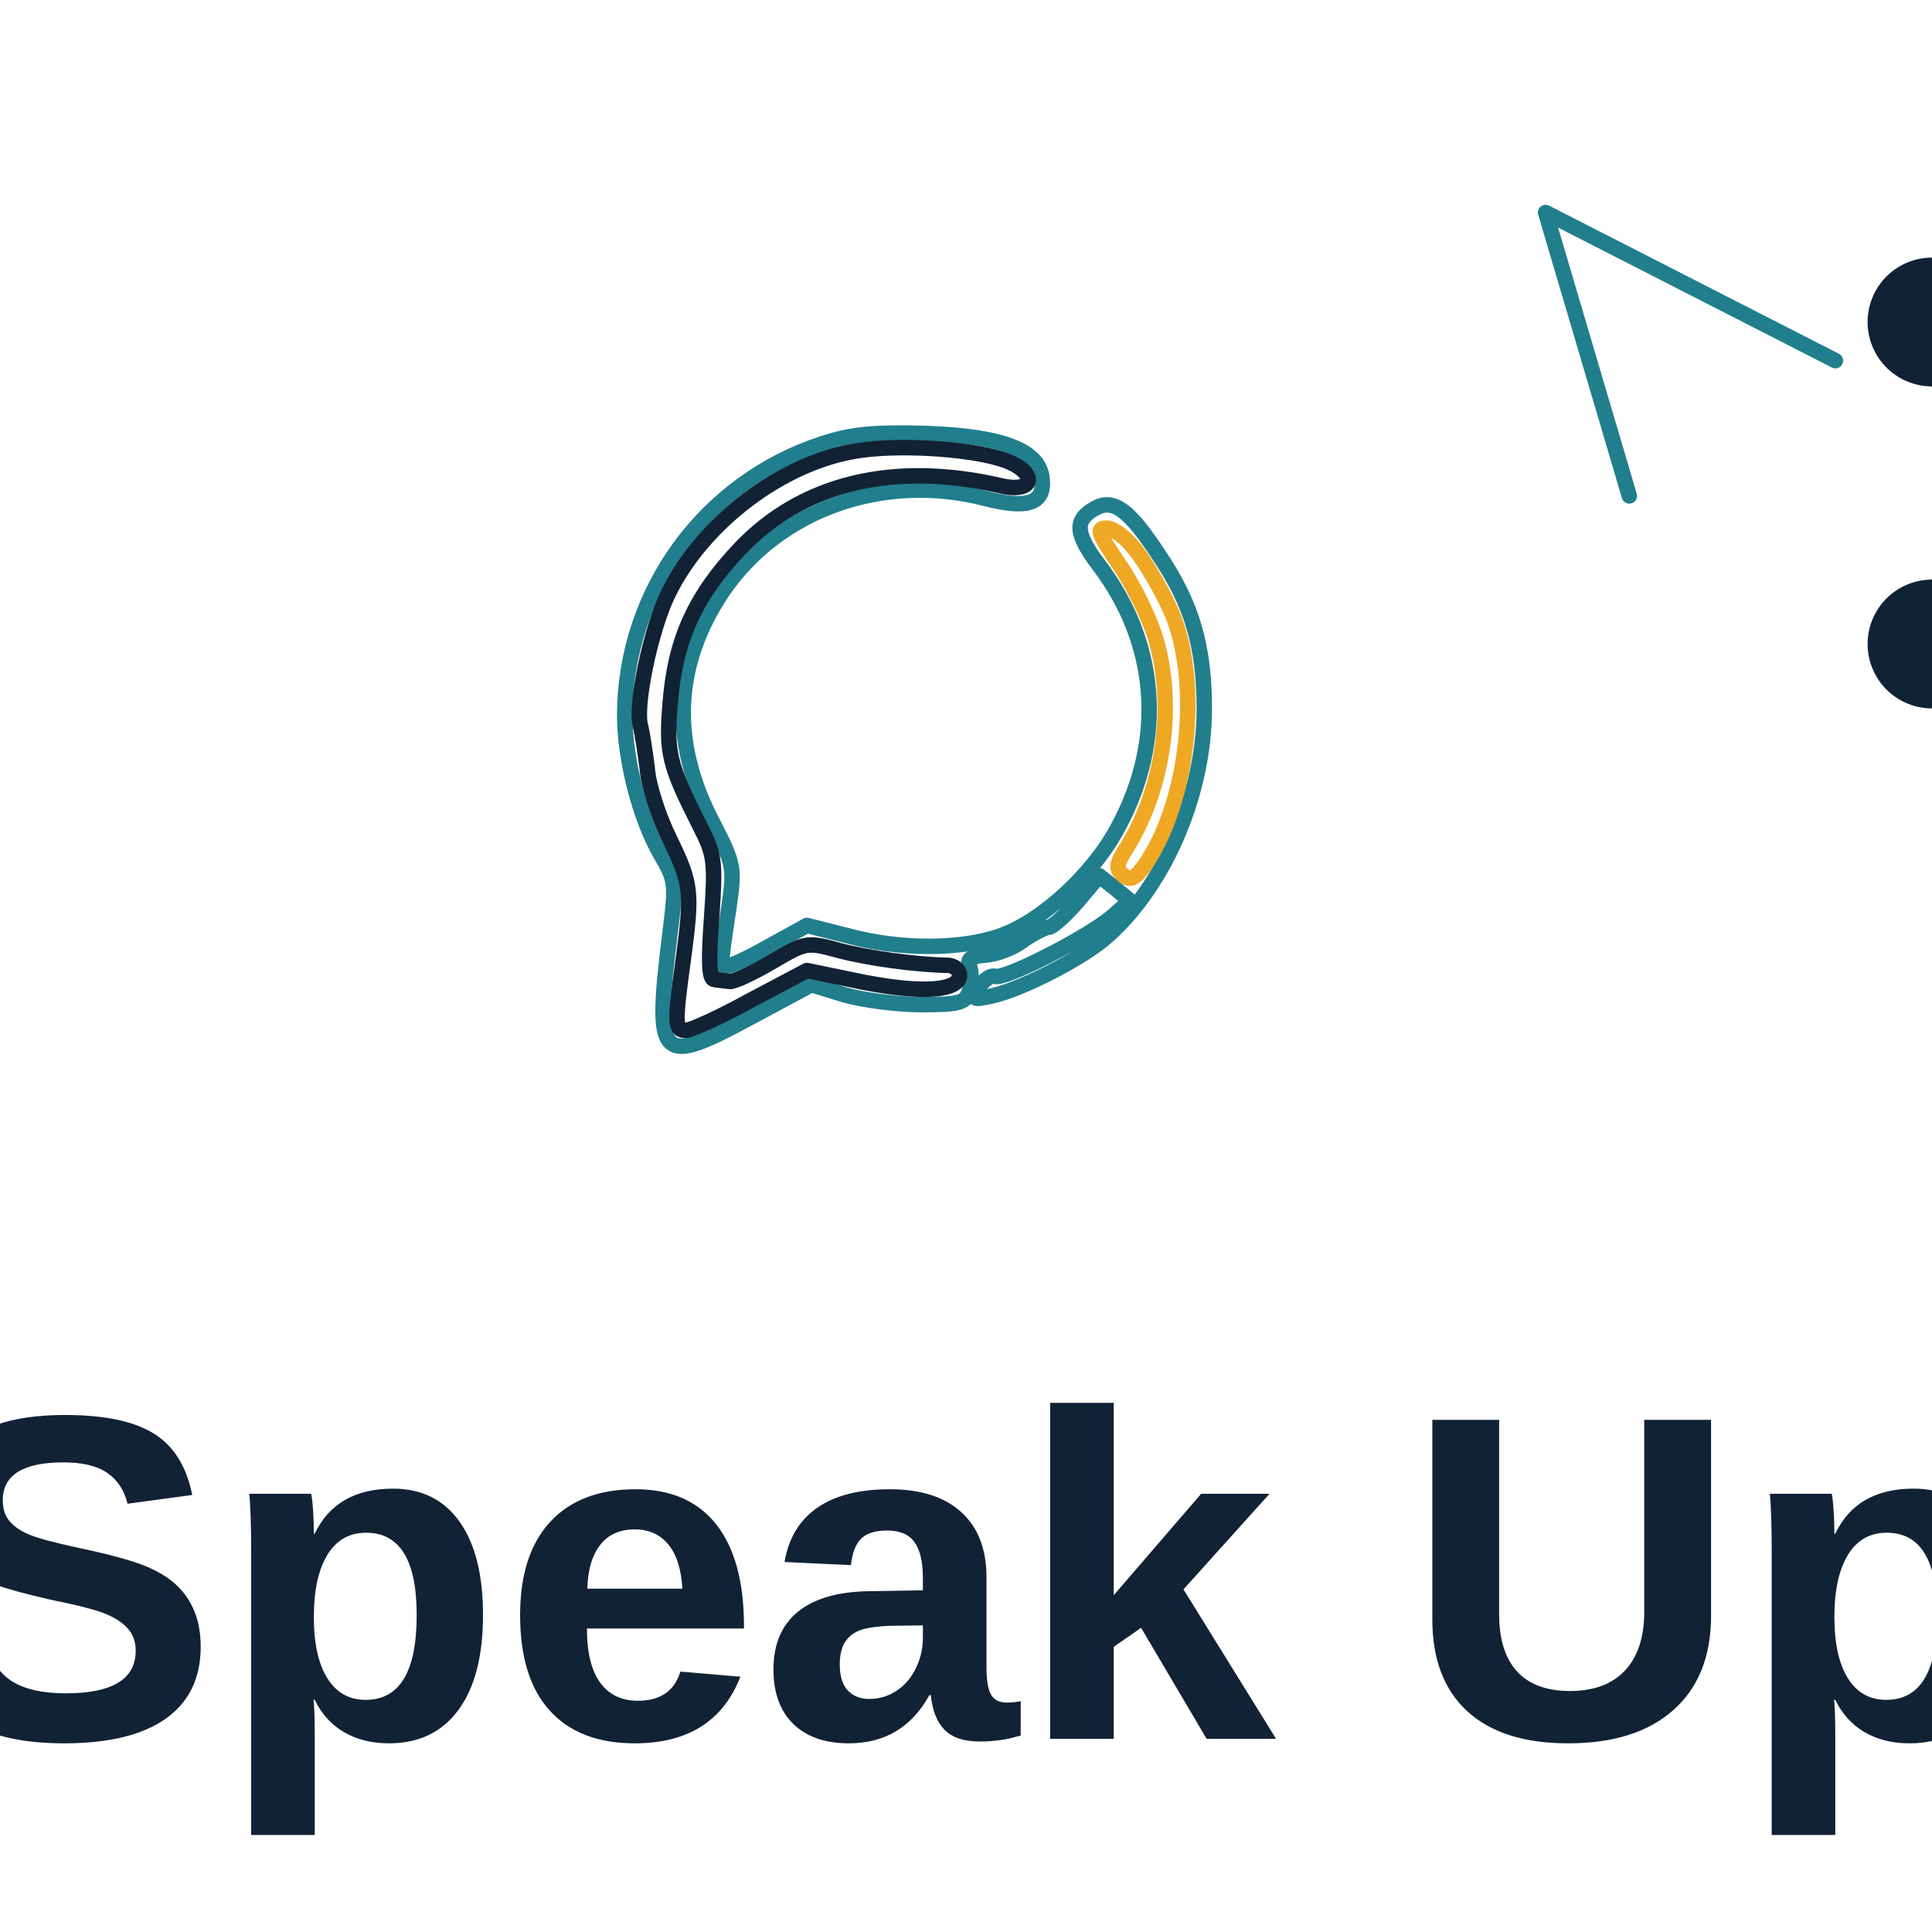
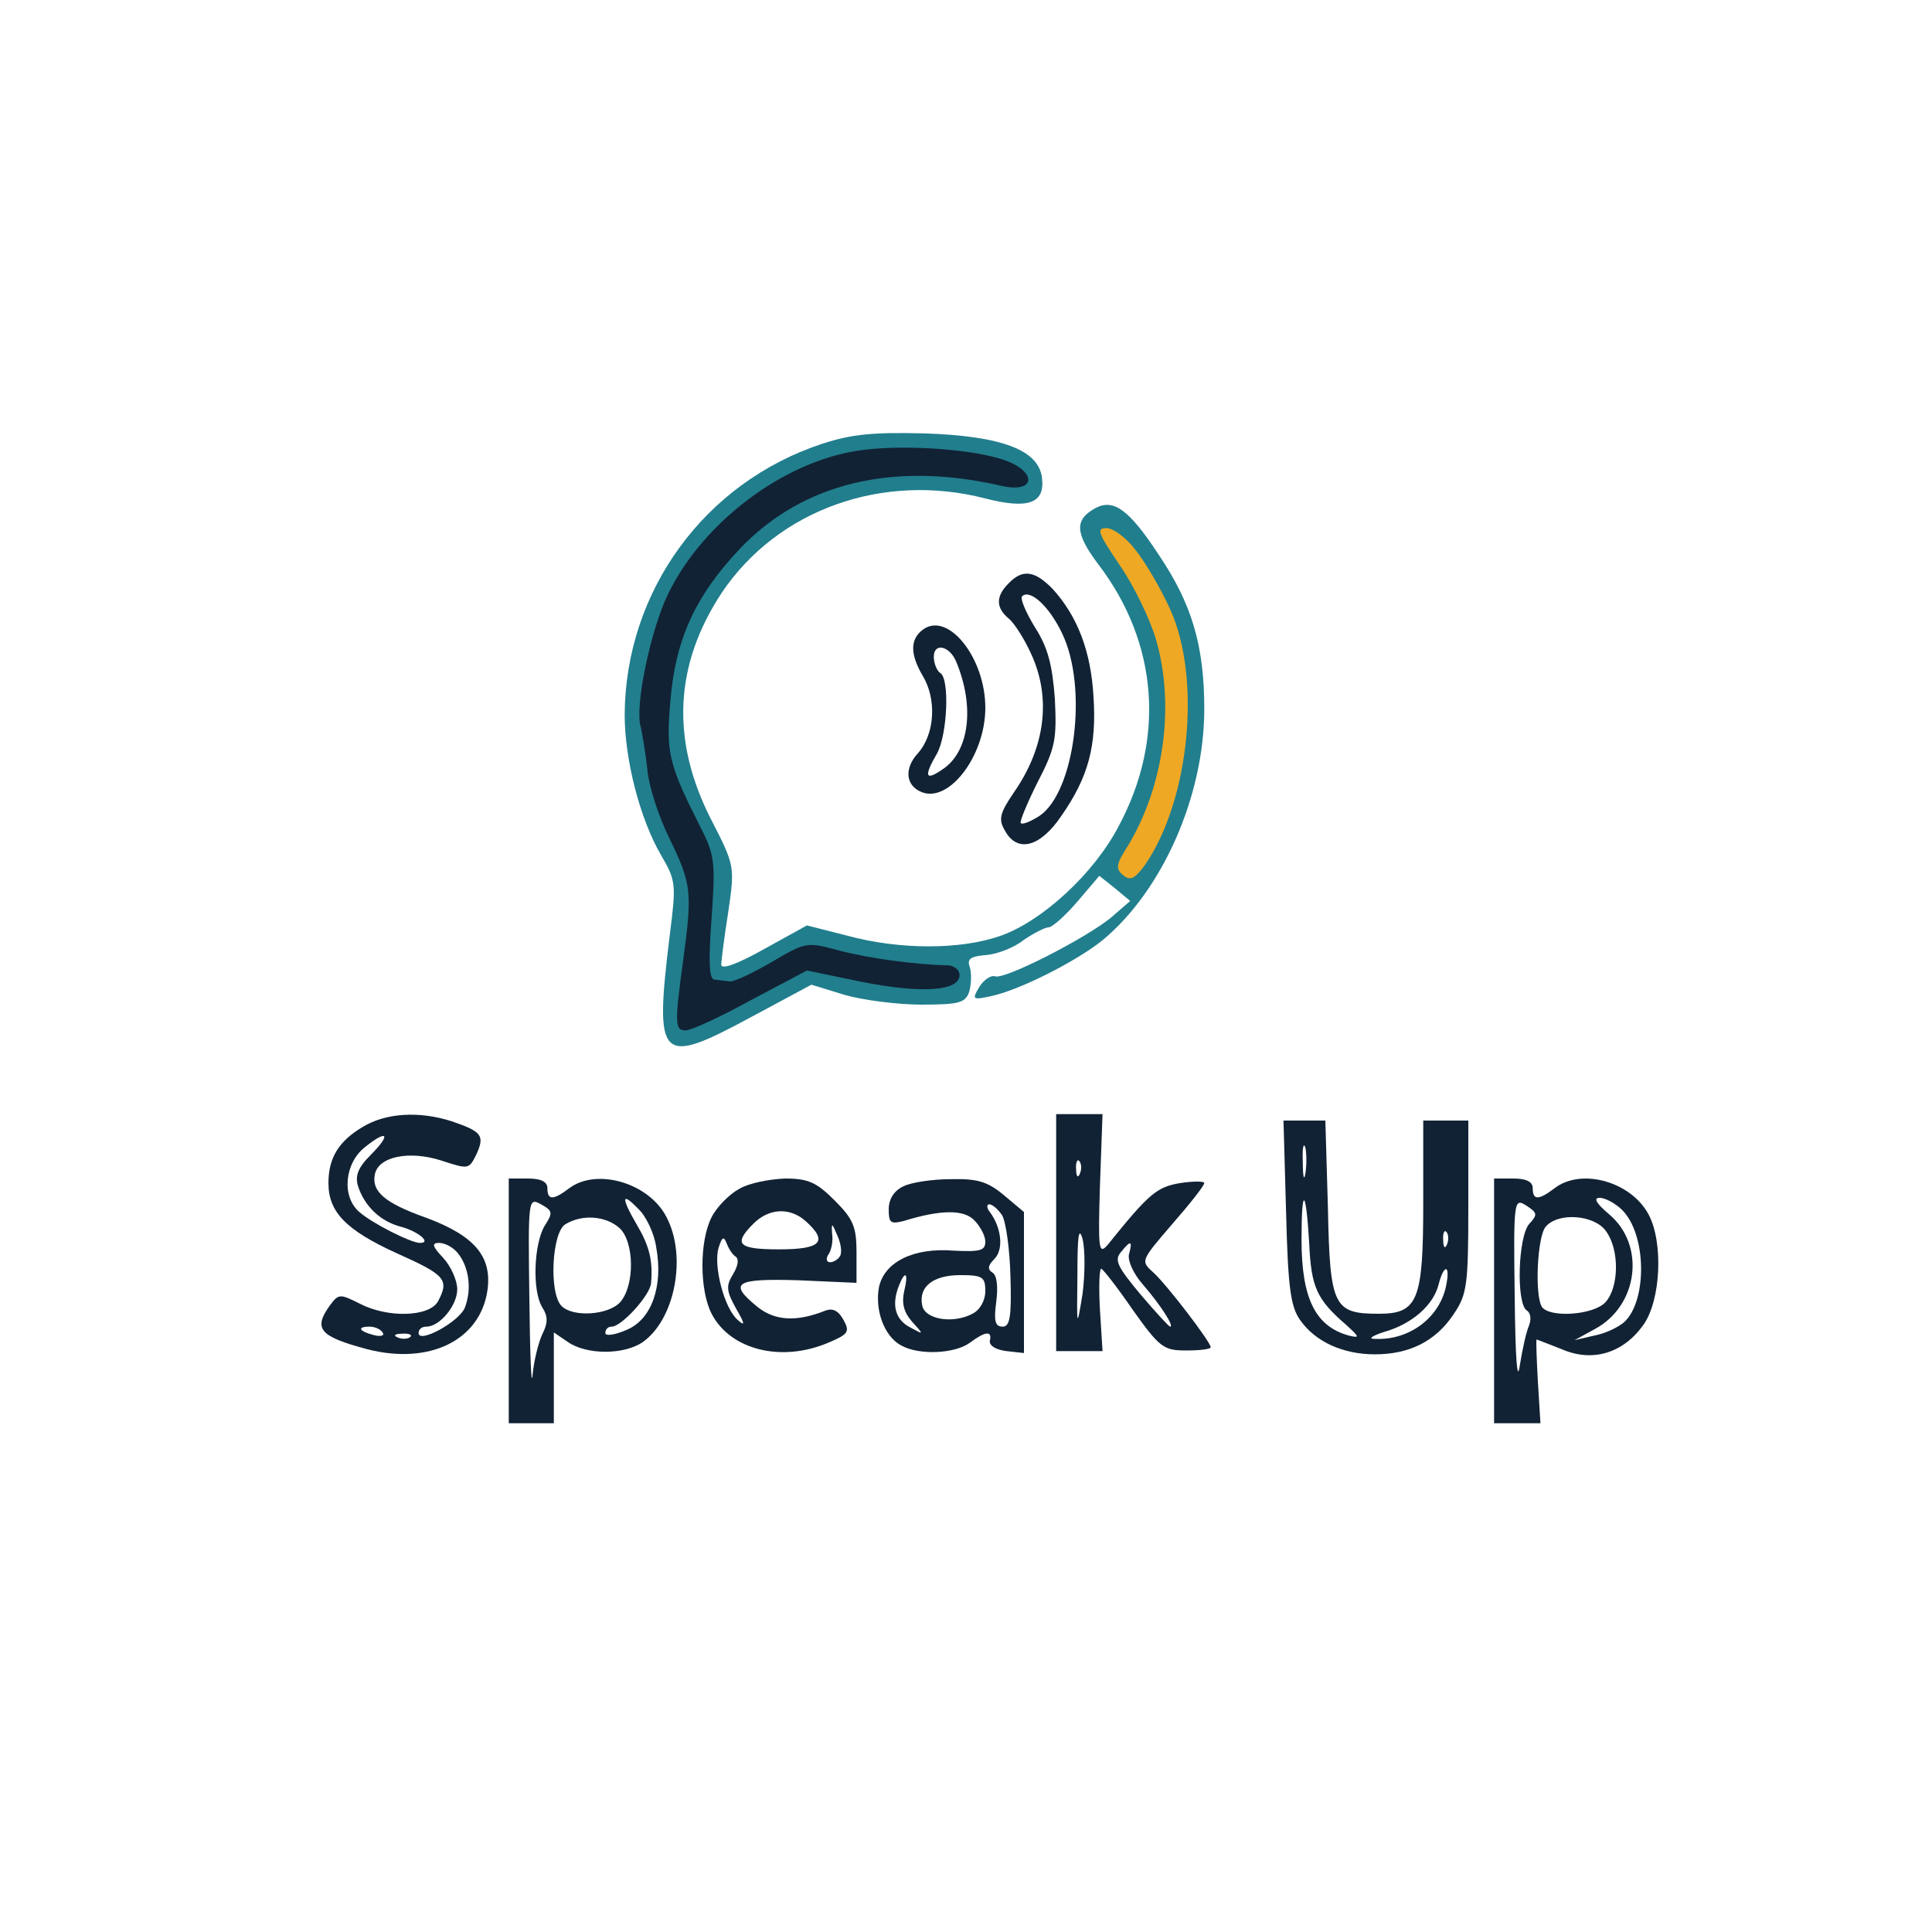
- <svg xmlns="http://www.w3.org/2000/svg" width="400pt" height="400pt" viewBox="0 0 300 300" preserveAspectRatio="xMidYMid meet">
-   <g transform="translate(0,300) scale(0.1,-0.1)" fill="none" stroke-linecap="round" stroke-linejoin="round">
-     <path d="M1277 2311 c-183 -60 -306 -229 -307 -421 0 -70 24 -162 56 -217 24 -41 24 -46 14 -125 -24 -196 -16 -204 125 -128 l95 51 52 -16 c28 -8 82 -15 119 -15 59 0 68 3 74 20 3 11 4 28 1 38 -5 13 1 17 25 19 16 1 43 11 58 23 16 11 34 20 39 20 6 0 26 18 45 40 l34 40 24 -19 24 -20 -30 -26 c-39 -32 -166 -97 -180 -91 -6 2 -17 -5 -24 -16 -12 -20 -11 -21 17 -15 44 9 133 54 174 87 93 77 158 224 158 359 0 98 -19 163 -71 240 -46 70 -70 87 -98 72 -33 -18 -32 -39 5 -88 92 -121 104 -270 31 -406 -38 -73 -118 -147 -183 -170 -62 -22 -157 -22 -238 0 l-63 16 -67 -37 c-41 -23 -66 -32 -66 -24 0 7 5 45 11 83 10 69 10 71 -26 141 -64 124 -58 242 16 354 87 129 250 187 409 146 66 -17 93 -8 88 32 -5 43 -62 65 -182 69 -80 2 -113 -1 -159 -16z" stroke="#217E8D" stroke-width="24" />
-     <path d="m1552 2288 c59 -17 60 -56 1 -42 -166 38 -307 4 -404 -98 -69 -73 -100 -140 -108 -236 -7 -81 -3 -98 46 -195 23 -45 24 -55 18 -142 -5 -67 -4 -95 4 -96 6 -1 17 -2 24 -3 6 -1 36 13 65 30 53 31 54 32 105 18 46 -12 118 -22 170 -23 9 -1 17 -7 17 -15 0 -25 -58 -29 -150 -11 l-87 18 -87 -46 c-47 -26 -93 -47 -101 -47 -17 0 -18 9 -4 110 14 105 13 117 -21 187 -17 34 -33 83 -35 110 -3 26 -8 55 -10 64 -10 30 15 151 43 208 54 110 177 203 293 221 62 10 167 4 221 -12z" stroke="#112234" stroke-width="24" />
-     <path d="m1764 2145 c15 -19 39 -60 53 -91 49 -108 30 -297 -39 -397 -16 -22 -23 -25 -34 -16 -12 10 -11 17 7 45 56 92 74 218 44 321 -9 31 -34 83 -56 115 -34 50 -37 58 -21 58 11 0 32 -16 46 -35z" stroke="#EEA824" stroke-width="24" />
-     <path d="M2850 2440 L2400 2670 L2530 2230" stroke="#217E8D" stroke-width="24" />
-     <path d="M3000 2000 a150 250 0 0 1 0 500" stroke="#112234" stroke-width="200" />
-     <path d="M3300 1800 a150 400 0 0 1 0 800" stroke="#112234" stroke-width="200" />
+ <svg xmlns="http://www.w3.org/2000/svg" version="1.0" width="300pt" height="300pt" viewBox="0 0 300 300" preserveAspectRatio="xMidYMid meet">
+   <g transform="translate(0,300) scale(0.1,-0.1)" stroke="none">
+     <path d="M1277 2311 c-183 -60 -306 -229 -307 -421 0 -70 24 -162 56 -217 24 -41 24 -46 14 -125 -24 -196 -16 -204 125 -128 l95 51 52 -16 c28 -8 82 -15 119 -15 59 0 68 3 74 20 3 11 4 28 1 38 -5 13 1 17 25 19 16 1 43 11 58 23 16 11 34 20 39 20 6 0 26 18 45 40 l34 40 24 -19 24 -20 -30 -26 c-39 -32 -166 -97 -180 -91 -6 2 -17 -5 -24 -16 -12 -20 -11 -21 17 -15 44 9 133 54 174 87 93 77 158 224 158 359 0 98 -19 163 -71 240 -46 70 -70 87 -98 72 -33 -18 -32 -39 5 -88 92 -121 104 -270 31 -406 -38 -73 -118 -147 -183 -170 -62 -22 -157 -22 -238 0 l-63 16 -67 -37 c-41 -23 -66 -32 -66 -24 0 7 5 45 11 83 10 69 10 71 -26 141 -64 124 -58 242 16 354 87 129 250 187 409 146 66 -17 93 -8 88 32 -5 43 -62 65 -182 69 -80 2 -113 -1 -159 -16z" fill="#217E8D" />
+     <path d="m1552 2288 c59 -17 60 -56 1 -42 -166 38 -307 4 -404 -98 -69 -73 -100 -140 -108 -236 -7 -81 -3 -98 46 -195 23 -45 24 -55 18 -142 -5 -67 -4 -95 4 -96 6 -1 17 -2 24 -3 6 -1 36 13 65 30 53 31 54 32 105 18 46 -12 118 -22 170 -23 9 -1 17 -7 17 -15 0 -25 -58 -29 -150 -11 l-87 18 -87 -46 c-47 -26 -93 -47 -101 -47 -17 0 -18 9 -4 110 14 105 13 117 -21 187 -17 34 -33 83 -35 110 -3 26 -8 55 -10 64 -10 30 15 151 43 208 54 110 177 203 293 221 62 10 167 4 221 -12z" fill="#112234" />
+     <path d="m1764 2145 c15 -19 39 -60 53 -91 49 -108 30 -297 -39 -397 -16 -22 -23 -25 -34 -16 -12 10 -11 17 7 45 56 92 74 218 44 321 -9 31 -34 83 -56 115 -34 50 -37 58 -21 58 11 0 32 -16 46 -35z" fill="#EEA824" />
  </g>
-   <text x="50%" y="90%" text-anchor="middle" font-family="Montserrat, Arial, sans-serif" font-weight="600" font-size="72" fill="#112234">Speak Up</text>
+   <g transform="translate(0,300) scale(0.1,-0.1)" fill="#112234" stroke="none">
+     <path d="M1566 2094 c-20 -20 -20 -38 1 -55 9 -8 24 -32 34 -54 32 -69 22 -146 -27 -216 -21 -31 -24 -41 -14 -58 19 -36 55 -27 88 22 42 60 55 109 50 185 -4 71 -25 125 -63 167 -28 29 -47 32 -69 9z m83 -77 c41 -84 20 -247 -35 -284 -14 -9 -27 -14 -29 -11 -2 2 10 31 26 63 28 54 30 67 27 130 -4 53 -11 80 -31 111 -14 23 -23 44 -20 48 12 12 42 -15 62 -57z" />
+     <path d="M1434 2023 c-21 -15 -21 -38 -2 -71 23 -37 20 -92 -7 -122 -20 -22 -19 -47 2 -58 43 -24 103 52 103 129 0 77 -57 149 -96 122z m51 -51 c29 -70 20 -140 -22 -167 -26 -18 -29 -11 -8 25 16 29 20 116 5 125 -5 3 -10 15 -10 25 0 23 25 17 35 -8z" />
+   </g>
+   <g transform="translate(0,300) scale(0.1,-0.1)" fill="#112234" stroke="none">
+     <path d="M563 1250 c-37 -22 -53 -48 -53 -87 0 -45 27 -73 106 -109 76 -34 82 -41 64 -75 -14 -24 -78 -26 -122 -3 -30 15 -32 15 -45 -2 -27 -37 -18 -49 57 -69 97 -25 176 14 187 92 7 52 -20 84 -95 112 -65 23 -85 41 -80 67 5 28 53 38 103 22 43 -14 43 -14 55 10 13 29 8 35 -39 51 -50 16 -102 13 -138 -9z m12 -44 c-19 -19 -24 -32 -19 -48 10 -31 35 -55 67 -63 26 -7 48 -25 29 -25 -14 0 -75 31 -94 48 -28 24 -23 76 9 101 35 28 41 20 8 -13z m136 -152 c17 -21 22 -55 11 -84 -8 -22 -72 -57 -72 -40 0 6 5 10 12 10 21 0 48 33 48 58 0 14 -10 36 -22 49 -17 18 -18 23 -6 23 9 0 22 -7 29 -16z m-117 -123 c4 -5 -3 -7 -14 -4 -23 6 -26 13 -6 13 8 0 17 -4 20 -9z m43 -7 c-3 -3 -12 -4 -19 -1 -8 3 -5 6 6 6 11 1 17 -2 13 -5z" />
+     <path d="M1640 1086 l0 -184 36 0 36 0 -4 64 c-2 35 -1 64 2 64 3 -1 25 -29 49 -64 42 -59 48 -63 83 -63 21 0 38 2 38 5 0 8 -68 97 -89 116 -20 18 -20 18 29 75 28 32 50 60 50 64 0 3 -17 3 -37 0 -36 -6 -48 -15 -113 -96 -14 -16 -15 -7 -12 92 l4 111 -36 0 -36 0 0 -184z m37 92 c-3 -8 -6 -5 -6 6 -1 11 2 17 5 13 3 -3 4 -12 1 -19z m4 -187 c-9 -55 -9 -54 -8 29 0 60 2 77 8 56 4 -16 4 -54 0 -85z m72 61 c-2 -10 7 -30 22 -47 26 -30 49 -65 42 -65 -2 0 -23 23 -46 50 -35 42 -41 53 -31 65 16 20 19 19 13 -3z" />
+     <path d="M1997 1118 c3 -118 7 -147 22 -168 24 -34 67 -53 116 -53 53 0 94 20 122 62 21 31 23 45 23 167 l0 134 -35 0 -35 0 0 -128 c0 -151 -8 -172 -69 -172 -70 0 -76 11 -79 164 l-4 136 -32 0 -33 0 4 -142z m30 60 c-2 -13 -4 -5 -4 17 -1 22 1 32 4 23 2 -10 2 -28 0 -40z m6 -110 c3 -67 12 -86 57 -125 21 -19 22 -21 5 -17 -52 14 -74 57 -74 149 0 85 7 80 12 -7z m214 0 c-3 -8 -6 -5 -6 6 -1 11 2 17 5 13 3 -3 4 -12 1 -19z m-1 -62 c-9 -51 -57 -88 -112 -85 -10 0 -3 5 16 11 42 12 76 41 84 74 8 31 18 31 12 0z" />
+     <path d="M790 980 l0 -190 35 0 35 0 0 71 0 70 22 -15 c29 -20 87 -20 116 0 50 35 69 133 37 194 -27 53 -108 77 -151 45 -25 -19 -34 -19 -34 0 0 10 -10 15 -30 15 l-30 0 0 -190z m56 117 c-17 -28 -20 -101 -4 -127 9 -14 9 -24 0 -42 -6 -13 -13 -41 -15 -63 -2 -22 -4 31 -5 118 -2 155 -2 158 18 147 18 -10 19 -13 6 -33z m173 -34 c11 -60 -7 -112 -46 -128 -18 -8 -33 -10 -33 -5 0 6 4 10 10 10 15 0 60 49 61 68 3 35 -3 58 -22 90 -25 43 -24 52 2 25 12 -11 25 -38 28 -60z m-57 30 c23 -21 24 -89 1 -115 -18 -20 -73 -24 -91 -6 -20 20 -15 115 6 127 26 16 63 13 84 -6z" />
+     <path d="M1148 1154 c-15 -8 -35 -28 -43 -44 -19 -37 -19 -113 0 -150 29 -56 108 -76 181 -45 31 13 34 17 24 35 -8 15 -17 19 -28 15 -45 -18 -78 -16 -105 5 -47 38 -36 45 63 42 l90 -4 0 47 c0 40 -5 52 -34 81 -28 28 -41 34 -77 34 -24 -1 -56 -7 -71 -16z m104 -51 c34 -31 23 -43 -42 -43 -64 0 -72 8 -40 40 24 24 57 26 82 3z m52 -54 c-3 -5 -10 -9 -15 -9 -6 0 -7 6 -2 13 4 6 7 21 5 32 -1 17 0 16 8 -3 6 -13 8 -28 4 -33z m-162 0 c6 -4 4 -15 -4 -28 -11 -18 -10 -26 5 -53 14 -24 14 -28 3 -18 -21 17 -39 85 -30 113 5 16 8 18 12 7 3 -8 9 -18 14 -21z" />
+     <path d="M1403 1158 c-15 -7 -23 -20 -23 -36 0 -21 3 -23 23 -18 58 18 94 18 110 1 9 -9 17 -24 17 -33 0 -14 -8 -16 -49 -14 -62 5 -107 -17 -116 -56 -7 -36 8 -77 34 -91 28 -16 84 -13 107 4 24 18 35 19 31 3 -1 -8 10 -14 26 -16 l27 -3 0 109 0 110 -31 26 c-25 21 -41 26 -82 25 -29 0 -62 -5 -74 -11z m153 -45 c6 -10 12 -53 13 -95 2 -63 -1 -78 -12 -78 -12 0 -14 9 -10 39 3 23 1 41 -6 45 -8 5 -7 11 3 21 15 15 11 49 -7 73 -5 6 -5 12 -1 12 5 0 14 -8 20 -17z m-152 -118 c-4 -18 -1 -32 12 -47 19 -21 19 -21 -3 -9 -23 12 -29 35 -17 65 10 25 15 19 8 -9z m126 0 c0 -14 -8 -29 -20 -35 -30 -16 -74 -9 -78 13 -6 29 17 47 59 47 35 0 39 -3 39 -25z" />
+     <path d="M2320 980 l0 -190 36 0 36 0 -4 65 c-2 36 -3 65 -2 65 1 0 18 -7 39 -15 48 -21 96 -6 127 38 27 38 31 128 8 171 -27 51 -104 73 -146 41 -25 -19 -34 -19 -34 0 0 10 -10 15 -30 15 l-30 0 0 -190z m55 120 c-18 -19 -21 -125 -4 -135 6 -4 7 -14 3 -24 -4 -9 -10 -36 -14 -61 -4 -29 -7 10 -8 108 -2 149 -1 152 18 140 17 -11 18 -14 5 -28z m144 21 c38 -38 39 -141 3 -174 -9 -8 -30 -18 -47 -21 l-30 -7 31 17 c68 36 80 131 22 179 -20 17 -24 25 -14 25 9 0 25 -9 35 -19z m-25 -33 c21 -29 20 -87 -1 -110 -18 -20 -87 -25 -99 -7 -11 19 -7 108 6 124 19 23 76 19 94 -7z" />
+   </g>
</svg>
